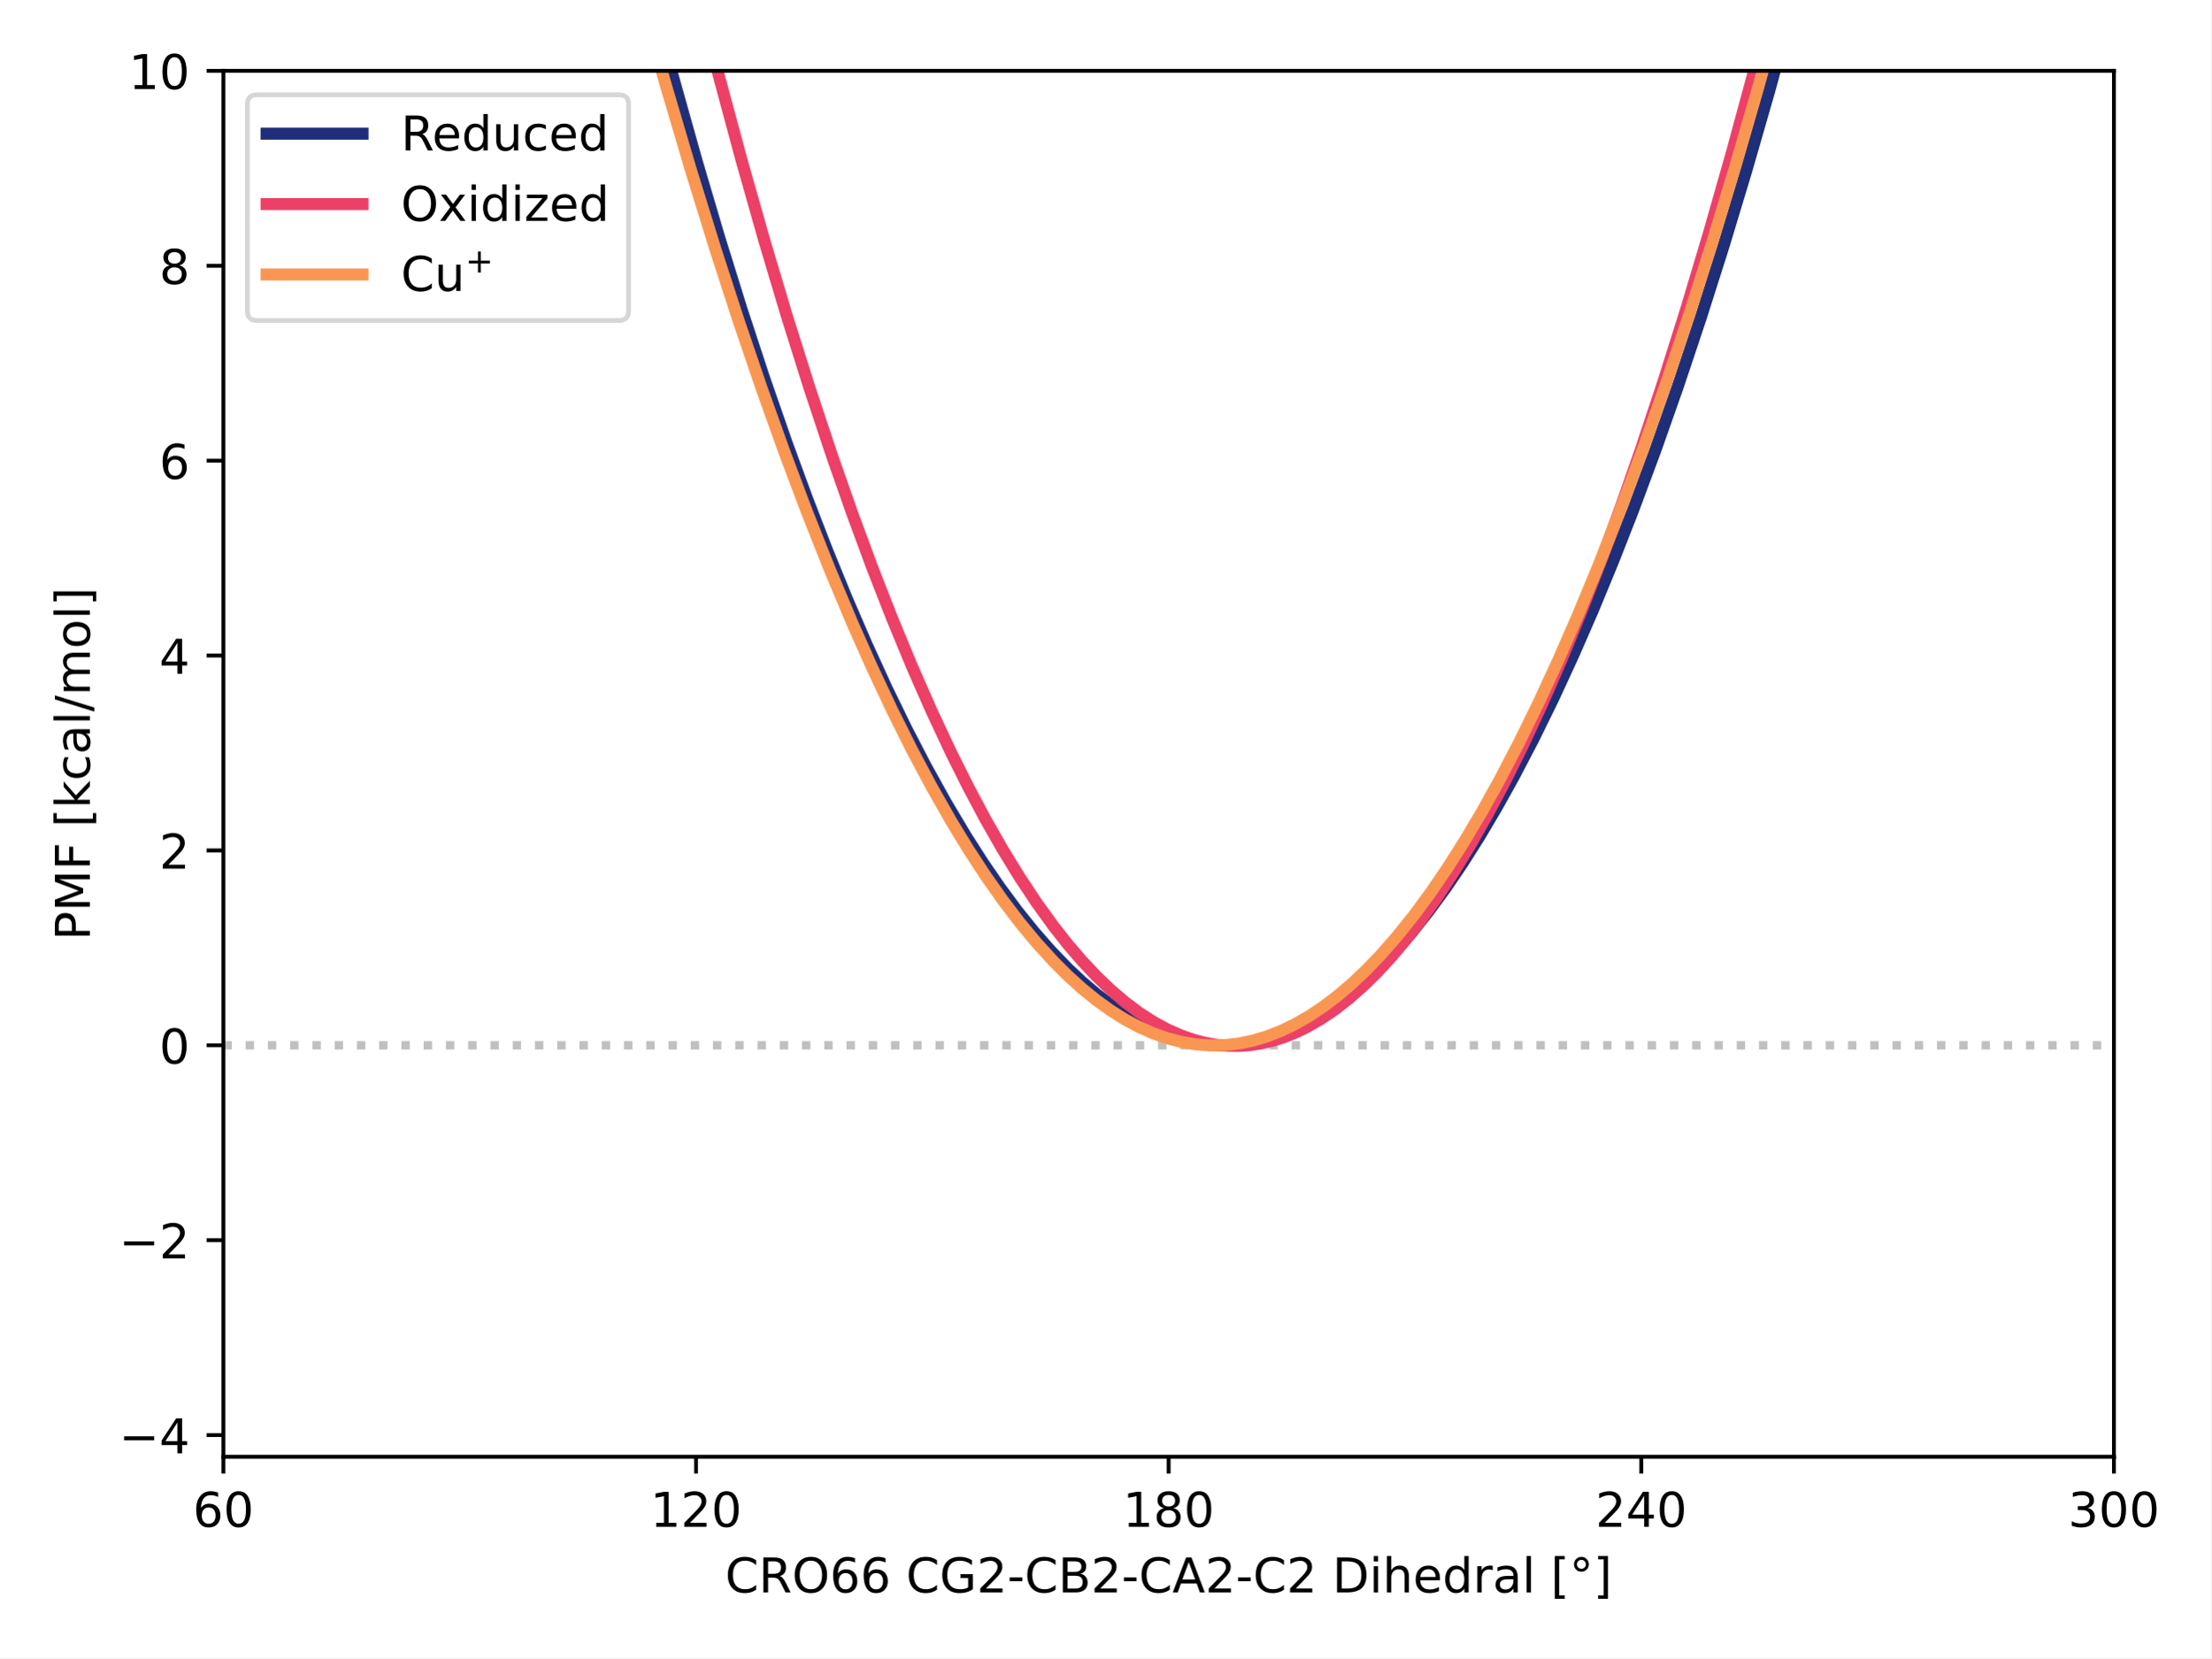
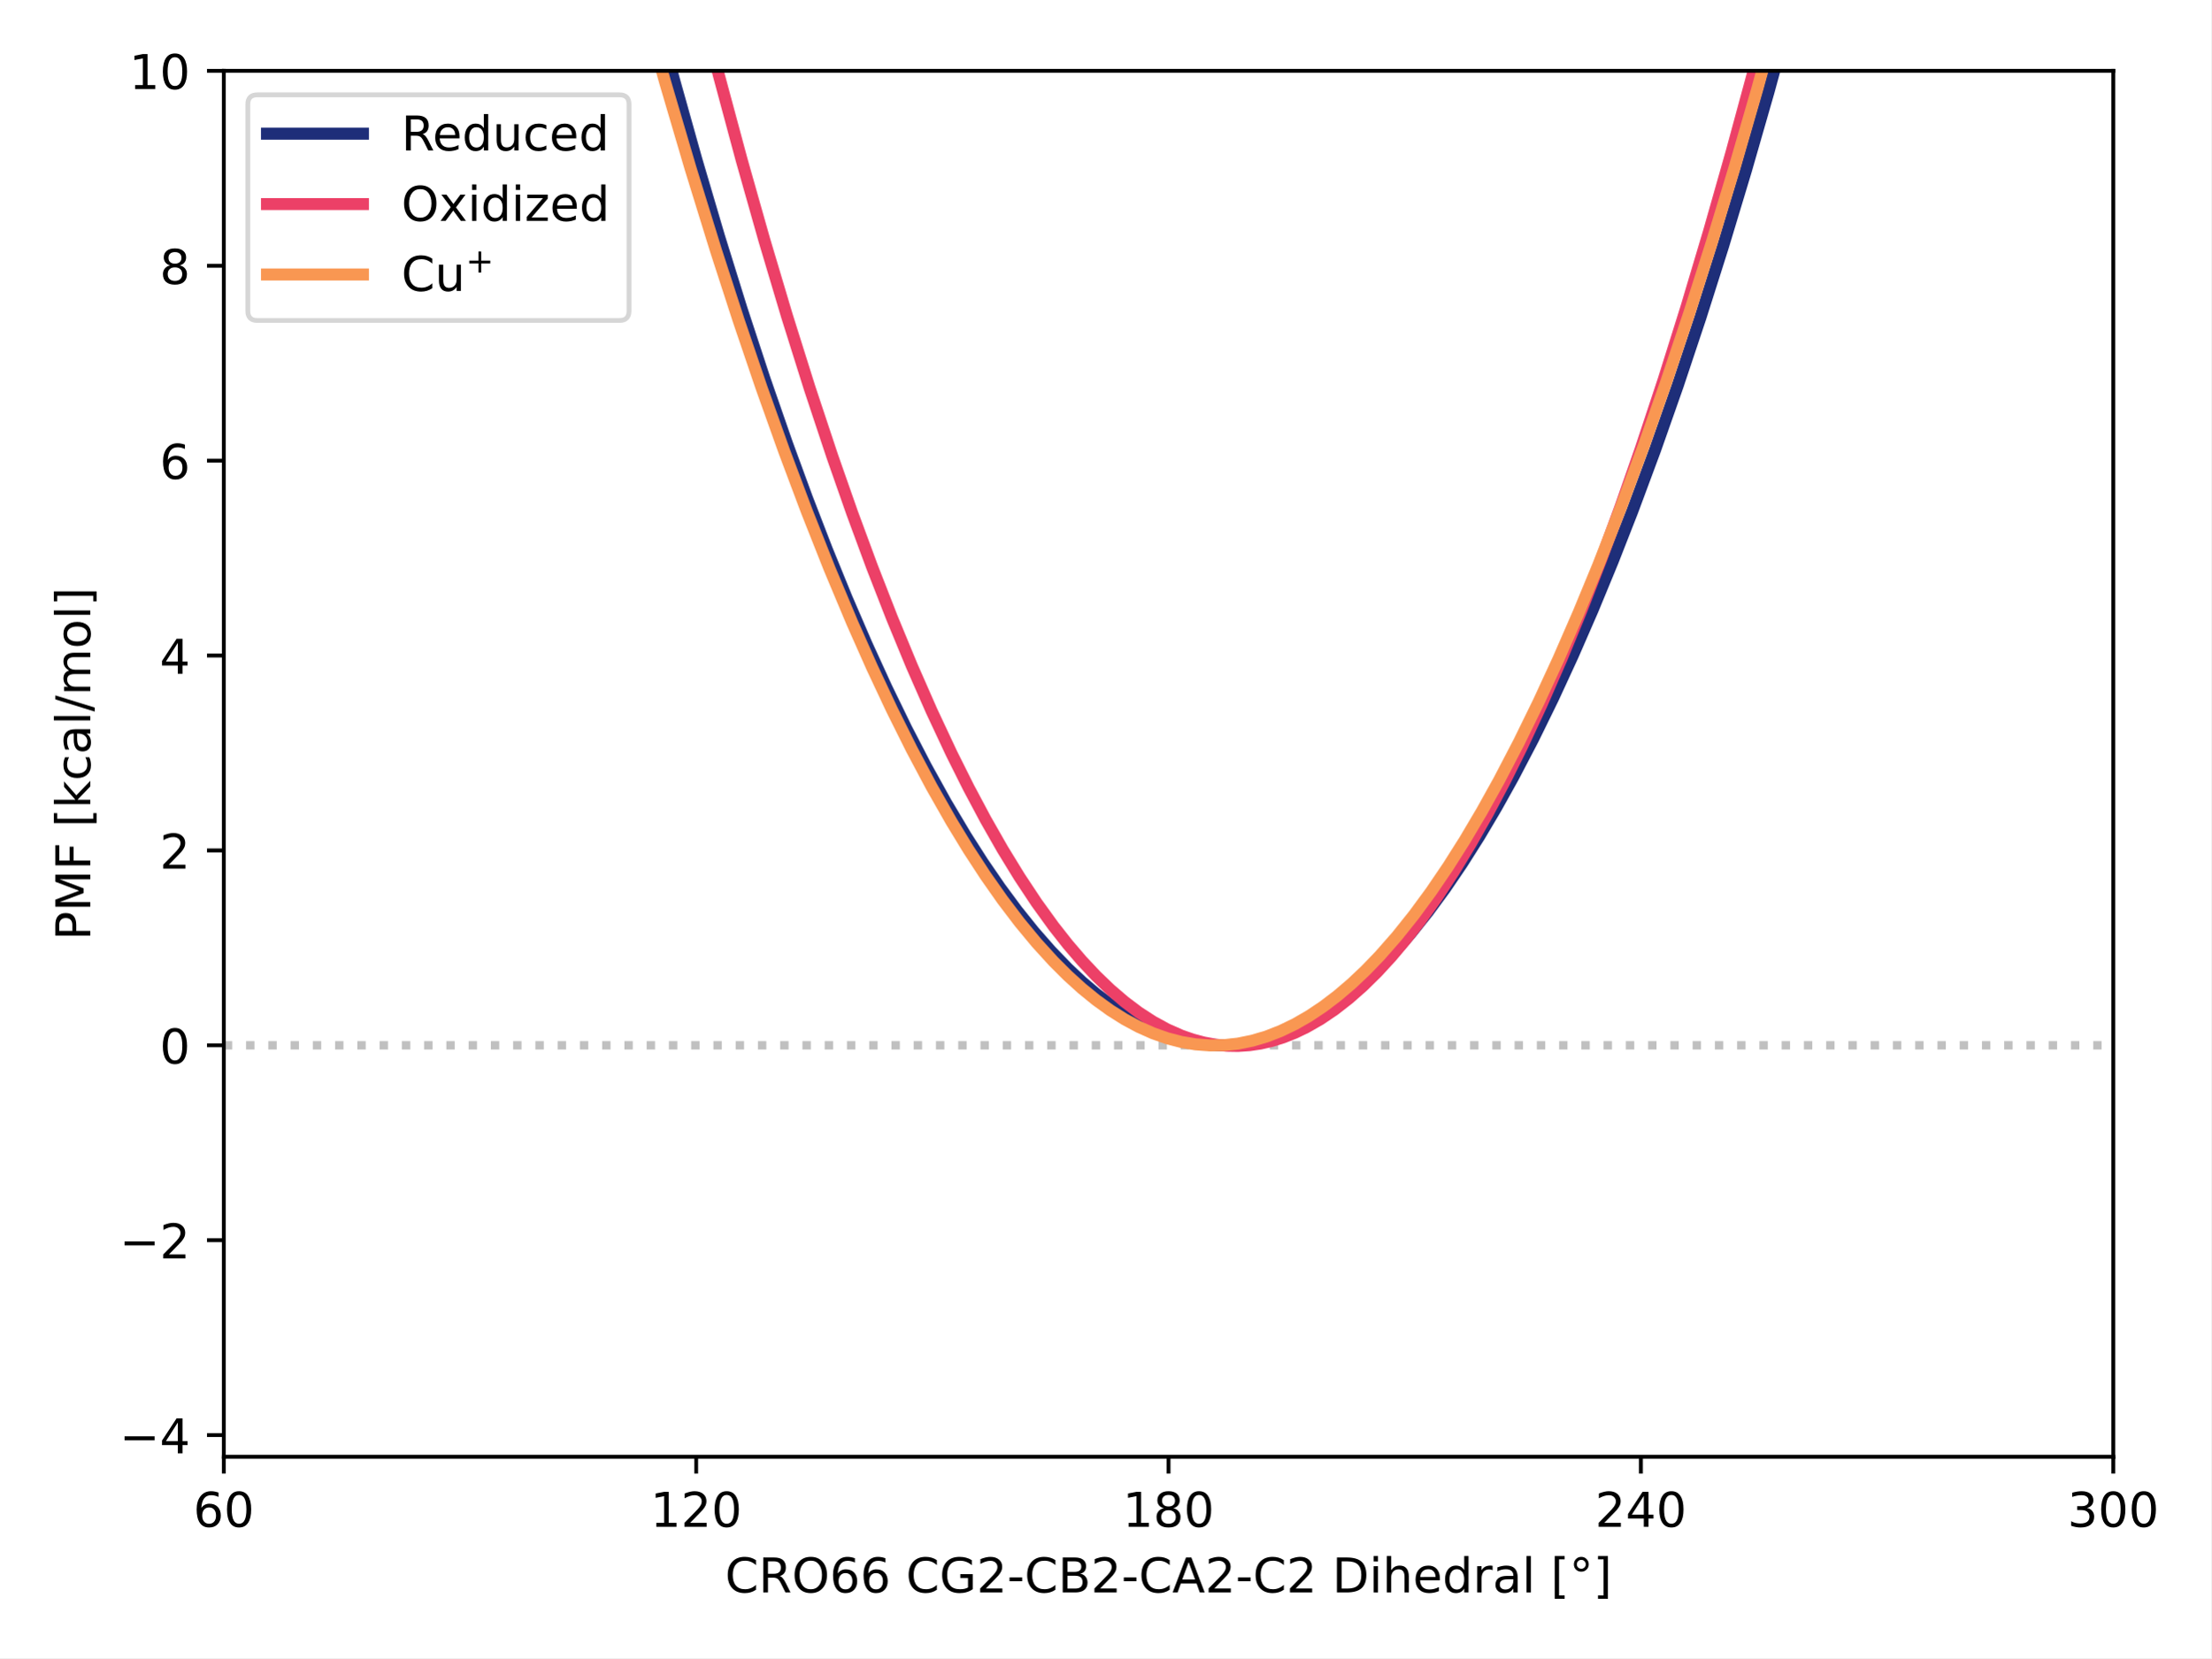
<svg xmlns="http://www.w3.org/2000/svg" xmlns:xlink="http://www.w3.org/1999/xlink" width="460.8pt" height="345.6pt" viewBox="0 0 460.8 345.6" version="1.1">
  <defs>
    <style type="text/css">*{stroke-linejoin: round; stroke-linecap: butt}</style>
  </defs>
  <g id="figure_1">
    <g id="patch_1">
      <path d="M 0 345.6  L 460.8 345.6  L 460.8 0  L 0 0  z " style="fill: #ffffff" />
    </g>
    <g id="axes_1">
      <g id="patch_2">
-         <path d="M 46.55 303.64  L 440.55 303.64  L 440.55 14.76  L 46.55 14.76  z " style="fill: #ffffff" />
+         <path d="M 46.64 303.64  L 440.415 303.64  L 440.415 14.76  L 46.64 14.76  z " style="fill: #ffffff" />
      </g>
      <g id="line2d_1">
-         <path d="M 46.55 217.877  L 440.55 217.877  " clip-path="url(#p773f4765e8)" style="fill: none; stroke-dasharray: 1.75,2.888; stroke-dashoffset: 0; stroke: #c0c0c0; stroke-width: 1.75" />
+         <path d="M 46.64 217.877  L 440.415 217.877  " clip-path="url(#p7ec3170e22)" style="fill: none; stroke-dasharray: 1.75,2.888; stroke-dashoffset: 0; stroke: #c0c0c0; stroke-width: 1.75" />
      </g>
      <g id="line2d_2">
-         <path d="M 135.717 -1  L 140.317 16.248  L 145.05 33.141  L 149.783 49.189  L 154.515 64.411  L 159.248 78.825  L 163.981 92.451  L 168.122 103.741  L 172.263 114.456  L 176.404 124.606  L 180.545 134.203  L 184.687 143.257  L 188.828 151.778  L 192.969 159.771  L 197.11 167.243  L 201.251 174.199  L 204.801 179.752  L 208.35 184.928  L 211.9 189.729  L 215.449 194.154  L 218.999 198.203  L 222.548 201.876  L 225.506 204.649  L 228.464 207.16  L 231.422 209.408  L 234.38 211.393  L 237.338 213.115  L 240.296 214.573  L 243.254 215.766  L 246.212 216.694  L 249.17 217.356  L 252.128 217.752  L 255.086 217.882  L 258.044 217.744  L 261.002 217.339  L 263.96 216.667  L 266.918 215.725  L 269.876 214.516  L 272.834 213.037  L 275.792 211.289  L 278.75 209.273  L 281.708 206.987  L 284.666 204.432  L 287.624 201.608  L 290.582 198.516  L 294.131 194.45  L 297.681 189.998  L 301.23 185.161  L 304.78 179.937  L 308.329 174.329  L 311.879 168.336  L 315.428 161.959  L 319.57 154.033  L 323.711 145.582  L 327.852 136.607  L 331.993 127.105  L 336.134 117.073  L 340.275 106.508  L 345.008 93.772  L 349.741 80.323  L 354.473 66.145  L 359.206 51.226  L 363.939 35.546  L 368.672 19.088  L 373.404 1.83  L 374.159 -1  L 374.159 -1  " clip-path="url(#p773f4765e8)" style="fill: none; stroke: #1e2e79; stroke-width: 2.5; stroke-linecap: square" />
+         <path d="M 135.756 -1  L 140.354 16.248  L 145.084 33.141  L 149.814 49.189  L 154.544 64.411  L 159.274 78.825  L 164.004 92.451  L 168.143 103.741  L 172.281 114.456  L 176.42 124.606  L 180.559 134.203  L 184.698 143.257  L 188.837 151.778  L 192.975 159.771  L 197.114 167.243  L 201.253 174.199  L 204.8 179.752  L 208.348 184.928  L 211.895 189.729  L 215.443 194.154  L 218.99 198.203  L 222.538 201.876  L 225.494 204.649  L 228.451 207.16  L 231.407 209.408  L 234.363 211.393  L 237.319 213.115  L 240.276 214.573  L 243.232 215.766  L 246.188 216.694  L 249.144 217.356  L 252.101 217.752  L 255.057 217.882  L 258.013 217.744  L 260.969 217.339  L 263.926 216.667  L 266.882 215.725  L 269.838 214.516  L 272.795 213.037  L 275.751 211.289  L 278.707 209.273  L 281.663 206.987  L 284.62 204.432  L 287.576 201.608  L 290.532 198.516  L 294.08 194.45  L 297.627 189.998  L 301.175 185.161  L 304.722 179.937  L 308.27 174.329  L 311.817 168.336  L 315.365 161.959  L 319.504 154.033  L 323.642 145.582  L 327.781 136.607  L 331.92 127.105  L 336.059 117.073  L 340.197 106.508  L 344.928 93.772  L 349.658 80.323  L 354.388 66.145  L 359.118 51.226  L 363.848 35.546  L 368.578 19.088  L 373.308 1.83  L 374.062 -1  L 374.062 -1  " clip-path="url(#p7ec3170e22)" style="fill: none; stroke: #1e2e79; stroke-width: 2.5; stroke-linecap: square" />
      </g>
      <g id="line2d_3">
-         <path d="M 145.489 -1  L 149.783 15.71  L 154.515 33.284  L 159.248 49.995  L 163.981 65.863  L 168.714 80.908  L 173.446 95.146  L 177.588 106.952  L 181.729 118.157  L 185.87 128.766  L 190.011 138.782  L 194.152 148.206  L 198.293 157.038  L 201.843 164.137  L 205.392 170.801  L 208.942 177.027  L 212.491 182.816  L 216.041 188.167  L 219.591 193.078  L 222.548 196.834  L 225.506 200.285  L 228.464 203.429  L 231.422 206.267  L 234.38 208.798  L 237.338 211.022  L 240.296 212.94  L 243.254 214.551  L 246.212 215.855  L 248.579 216.678  L 250.945 217.305  L 253.311 217.735  L 255.678 217.97  L 258.044 218.008  L 260.41 217.851  L 262.777 217.498  L 265.143 216.949  L 267.509 216.206  L 269.876 215.266  L 272.242 214.132  L 275.2 212.44  L 278.158 210.444  L 281.116 208.143  L 284.074 205.539  L 287.032 202.632  L 289.99 199.421  L 292.948 195.908  L 295.906 192.093  L 299.455 187.115  L 303.005 181.702  L 306.555 175.855  L 310.104 169.574  L 313.654 162.858  L 317.203 155.709  L 321.344 146.818  L 325.485 137.336  L 329.627 127.262  L 333.768 116.594  L 337.909 105.332  L 342.05 93.475  L 346.783 79.192  L 351.515 64.128  L 356.248 48.279  L 360.981 31.641  L 365.714 14.207  L 369.674 -1  L 369.674 -1  " clip-path="url(#p773f4765e8)" style="fill: none; stroke: #ec4067; stroke-width: 2.5; stroke-linecap: square" />
+         <path d="M 145.522 -1  L 149.814 15.71  L 154.544 33.284  L 159.274 49.995  L 164.004 65.863  L 168.734 80.908  L 173.464 95.146  L 177.603 106.952  L 181.741 118.157  L 185.88 128.766  L 190.019 138.782  L 194.158 148.206  L 198.297 157.038  L 201.844 164.137  L 205.392 170.801  L 208.939 177.027  L 212.487 182.816  L 216.034 188.167  L 219.582 193.078  L 222.538 196.834  L 225.494 200.285  L 228.451 203.429  L 231.407 206.267  L 234.363 208.798  L 237.319 211.022  L 240.276 212.94  L 243.232 214.551  L 246.188 215.855  L 248.553 216.678  L 250.918 217.305  L 253.283 217.735  L 255.648 217.97  L 258.013 218.008  L 260.378 217.851  L 262.743 217.498  L 265.108 216.949  L 267.473 216.206  L 269.838 215.266  L 272.203 214.132  L 275.16 212.44  L 278.116 210.444  L 281.072 208.143  L 284.028 205.539  L 286.985 202.632  L 289.941 199.421  L 292.897 195.908  L 295.853 192.093  L 299.401 187.115  L 302.949 181.702  L 306.496 175.855  L 310.044 169.574  L 313.591 162.858  L 317.139 155.709  L 321.277 146.818  L 325.416 137.336  L 329.555 127.262  L 333.694 116.594  L 337.832 105.332  L 341.971 93.475  L 346.701 79.192  L 351.431 64.128  L 356.161 48.279  L 360.891 31.641  L 365.621 14.207  L 369.579 -1  L 369.579 -1  " clip-path="url(#p7ec3170e22)" style="fill: none; stroke: #ec4067; stroke-width: 2.5; stroke-linecap: square" />
      </g>
      <g id="matplotlib.axis_1">
        <g id="xtick_1">
          <g id="line2d_4">
            <defs>
-               <path id="mf71f55a1c4" d="M 0 0  L 0 3.5  " style="stroke: #000000; stroke-width: 0.8" />
-             </defs>
-             <g>
-               <use xlink:href="#mf71f55a1c4" x="46.55" y="303.64" style="stroke: #000000; stroke-width: 0.8" />
+               <path id="mf8d49198bb" d="M 0 0  L 0 3.5  " style="stroke: #000000; stroke-width: 0.8" />
+             </defs>
+             <g>
+               <use xlink:href="#mf8d49198bb" x="46.64" y="303.64" style="stroke: #000000; stroke-width: 0.8" />
            </g>
          </g>
          <g id="text_1">
-             <g transform="translate(40.1875 318.2384) scale(0.1 -0.1)">
+             <g transform="translate(40.2775 318.2384) scale(0.1 -0.1)">
              <defs>
                <path id="DejaVuSans-36" d="M 2113 2584  Q 1688 2584 1439 2293  Q 1191 2003 1191 1497  Q 1191 994 1439 701  Q 1688 409 2113 409  Q 2538 409 2786 701  Q 3034 994 3034 1497  Q 3034 2003 2786 2293  Q 2538 2584 2113 2584  z M 3366 4563  L 3366 3988  Q 3128 4100 2886 4159  Q 2644 4219 2406 4219  Q 1781 4219 1451 3797  Q 1122 3375 1075 2522  Q 1259 2794 1537 2939  Q 1816 3084 2150 3084  Q 2853 3084 3261 2657  Q 3669 2231 3669 1497  Q 3669 778 3244 343  Q 2819 -91 2113 -91  Q 1303 -91 875 529  Q 447 1150 447 2328  Q 447 3434 972 4092  Q 1497 4750 2381 4750  Q 2619 4750 2861 4703  Q 3103 4656 3366 4563  z " transform="scale(0.015625)" />
                <path id="DejaVuSans-30" d="M 2034 4250  Q 1547 4250 1301 3770  Q 1056 3291 1056 2328  Q 1056 1369 1301 889  Q 1547 409 2034 409  Q 2525 409 2770 889  Q 3016 1369 3016 2328  Q 3016 3291 2770 3770  Q 2525 4250 2034 4250  z M 2034 4750  Q 2819 4750 3233 4129  Q 3647 3509 3647 2328  Q 3647 1150 3233 529  Q 2819 -91 2034 -91  Q 1250 -91 836 529  Q 422 1150 422 2328  Q 422 3509 836 4129  Q 1250 4750 2034 4750  z " transform="scale(0.015625)" />
              </defs>
              <use xlink:href="#DejaVuSans-36" />
              <use xlink:href="#DejaVuSans-30" x="63.623" />
            </g>
          </g>
        </g>
        <g id="xtick_2">
          <g id="line2d_5">
            <g>
-               <use xlink:href="#mf71f55a1c4" x="145.05" y="303.64" style="stroke: #000000; stroke-width: 0.8" />
+               <use xlink:href="#mf8d49198bb" x="145.084" y="303.64" style="stroke: #000000; stroke-width: 0.8" />
            </g>
          </g>
          <g id="text_2">
-             <g transform="translate(135.5062 318.2384) scale(0.1 -0.1)">
+             <g transform="translate(135.54 318.2384) scale(0.1 -0.1)">
              <defs>
                <path id="DejaVuSans-31" d="M 794 531  L 1825 531  L 1825 4091  L 703 3866  L 703 4441  L 1819 4666  L 2450 4666  L 2450 531  L 3481 531  L 3481 0  L 794 0  L 794 531  z " transform="scale(0.015625)" />
                <path id="DejaVuSans-32" d="M 1228 531  L 3431 531  L 3431 0  L 469 0  L 469 531  Q 828 903 1448 1529  Q 2069 2156 2228 2338  Q 2531 2678 2651 2914  Q 2772 3150 2772 3378  Q 2772 3750 2511 3984  Q 2250 4219 1831 4219  Q 1534 4219 1204 4116  Q 875 4013 500 3803  L 500 4441  Q 881 4594 1212 4672  Q 1544 4750 1819 4750  Q 2544 4750 2975 4387  Q 3406 4025 3406 3419  Q 3406 3131 3298 2873  Q 3191 2616 2906 2266  Q 2828 2175 2409 1742  Q 1991 1309 1228 531  z " transform="scale(0.015625)" />
              </defs>
              <use xlink:href="#DejaVuSans-31" />
              <use xlink:href="#DejaVuSans-32" x="63.623" />
              <use xlink:href="#DejaVuSans-30" x="127.246" />
            </g>
          </g>
        </g>
        <g id="xtick_3">
          <g id="line2d_6">
            <g>
-               <use xlink:href="#mf71f55a1c4" x="243.55" y="303.64" style="stroke: #000000; stroke-width: 0.8" />
+               <use xlink:href="#mf8d49198bb" x="243.528" y="303.64" style="stroke: #000000; stroke-width: 0.8" />
            </g>
          </g>
          <g id="text_3">
-             <g transform="translate(234.0062 318.2384) scale(0.1 -0.1)">
+             <g transform="translate(233.9837 318.2384) scale(0.1 -0.1)">
              <defs>
                <path id="DejaVuSans-38" d="M 2034 2216  Q 1584 2216 1326 1975  Q 1069 1734 1069 1313  Q 1069 891 1326 650  Q 1584 409 2034 409  Q 2484 409 2743 651  Q 3003 894 3003 1313  Q 3003 1734 2745 1975  Q 2488 2216 2034 2216  z M 1403 2484  Q 997 2584 770 2862  Q 544 3141 544 3541  Q 544 4100 942 4425  Q 1341 4750 2034 4750  Q 2731 4750 3128 4425  Q 3525 4100 3525 3541  Q 3525 3141 3298 2862  Q 3072 2584 2669 2484  Q 3125 2378 3379 2068  Q 3634 1759 3634 1313  Q 3634 634 3220 271  Q 2806 -91 2034 -91  Q 1263 -91 848 271  Q 434 634 434 1313  Q 434 1759 690 2068  Q 947 2378 1403 2484  z M 1172 3481  Q 1172 3119 1398 2916  Q 1625 2713 2034 2713  Q 2441 2713 2670 2916  Q 2900 3119 2900 3481  Q 2900 3844 2670 4047  Q 2441 4250 2034 4250  Q 1625 4250 1398 4047  Q 1172 3844 1172 3481  z " transform="scale(0.015625)" />
              </defs>
              <use xlink:href="#DejaVuSans-31" />
              <use xlink:href="#DejaVuSans-38" x="63.623" />
              <use xlink:href="#DejaVuSans-30" x="127.246" />
            </g>
          </g>
        </g>
        <g id="xtick_4">
          <g id="line2d_7">
            <g>
-               <use xlink:href="#mf71f55a1c4" x="342.05" y="303.64" style="stroke: #000000; stroke-width: 0.8" />
+               <use xlink:href="#mf8d49198bb" x="341.971" y="303.64" style="stroke: #000000; stroke-width: 0.8" />
            </g>
          </g>
          <g id="text_4">
-             <g transform="translate(332.5063 318.2384) scale(0.1 -0.1)">
+             <g transform="translate(332.4275 318.2384) scale(0.1 -0.1)">
              <defs>
                <path id="DejaVuSans-34" d="M 2419 4116  L 825 1625  L 2419 1625  L 2419 4116  z M 2253 4666  L 3047 4666  L 3047 1625  L 3713 1625  L 3713 1100  L 3047 1100  L 3047 0  L 2419 0  L 2419 1100  L 313 1100  L 313 1709  L 2253 4666  z " transform="scale(0.015625)" />
              </defs>
              <use xlink:href="#DejaVuSans-32" />
              <use xlink:href="#DejaVuSans-34" x="63.623" />
              <use xlink:href="#DejaVuSans-30" x="127.246" />
            </g>
          </g>
        </g>
        <g id="xtick_5">
          <g id="line2d_8">
            <g>
-               <use xlink:href="#mf71f55a1c4" x="440.55" y="303.64" style="stroke: #000000; stroke-width: 0.8" />
+               <use xlink:href="#mf8d49198bb" x="440.415" y="303.64" style="stroke: #000000; stroke-width: 0.8" />
            </g>
          </g>
          <g id="text_5">
-             <g transform="translate(431.0063 318.2384) scale(0.1 -0.1)">
+             <g transform="translate(430.8712 318.2384) scale(0.1 -0.1)">
              <defs>
                <path id="DejaVuSans-33" d="M 2597 2516  Q 3050 2419 3304 2112  Q 3559 1806 3559 1356  Q 3559 666 3084 287  Q 2609 -91 1734 -91  Q 1441 -91 1130 -33  Q 819 25 488 141  L 488 750  Q 750 597 1062 519  Q 1375 441 1716 441  Q 2309 441 2620 675  Q 2931 909 2931 1356  Q 2931 1769 2642 2001  Q 2353 2234 1838 2234  L 1294 2234  L 1294 2753  L 1863 2753  Q 2328 2753 2575 2939  Q 2822 3125 2822 3475  Q 2822 3834 2567 4026  Q 2313 4219 1838 4219  Q 1578 4219 1281 4162  Q 984 4106 628 3988  L 628 4550  Q 988 4650 1302 4700  Q 1616 4750 1894 4750  Q 2613 4750 3031 4423  Q 3450 4097 3450 3541  Q 3450 3153 3228 2886  Q 3006 2619 2597 2516  z " transform="scale(0.015625)" />
              </defs>
              <use xlink:href="#DejaVuSans-33" />
              <use xlink:href="#DejaVuSans-30" x="63.623" />
              <use xlink:href="#DejaVuSans-30" x="127.246" />
            </g>
          </g>
        </g>
        <g id="text_6">
-           <g transform="translate(151.1227 331.9166) scale(0.1 -0.1)">
+           <g transform="translate(151.1002 331.9166) scale(0.1 -0.1)">
            <defs>
              <path id="DejaVuSans-43" d="M 4122 4306  L 4122 3641  Q 3803 3938 3442 4084  Q 3081 4231 2675 4231  Q 1875 4231 1450 3742  Q 1025 3253 1025 2328  Q 1025 1406 1450 917  Q 1875 428 2675 428  Q 3081 428 3442 575  Q 3803 722 4122 1019  L 4122 359  Q 3791 134 3420 21  Q 3050 -91 2638 -91  Q 1578 -91 968 557  Q 359 1206 359 2328  Q 359 3453 968 4101  Q 1578 4750 2638 4750  Q 3056 4750 3426 4639  Q 3797 4528 4122 4306  z " transform="scale(0.015625)" />
              <path id="DejaVuSans-52" d="M 2841 2188  Q 3044 2119 3236 1894  Q 3428 1669 3622 1275  L 4263 0  L 3584 0  L 2988 1197  Q 2756 1666 2539 1819  Q 2322 1972 1947 1972  L 1259 1972  L 1259 0  L 628 0  L 628 4666  L 2053 4666  Q 2853 4666 3247 4331  Q 3641 3997 3641 3322  Q 3641 2881 3436 2590  Q 3231 2300 2841 2188  z M 1259 4147  L 1259 2491  L 2053 2491  Q 2509 2491 2742 2702  Q 2975 2913 2975 3322  Q 2975 3731 2742 3939  Q 2509 4147 2053 4147  L 1259 4147  z " transform="scale(0.015625)" />
              <path id="DejaVuSans-4f" d="M 2522 4238  Q 1834 4238 1429 3725  Q 1025 3213 1025 2328  Q 1025 1447 1429 934  Q 1834 422 2522 422  Q 3209 422 3611 934  Q 4013 1447 4013 2328  Q 4013 3213 3611 3725  Q 3209 4238 2522 4238  z M 2522 4750  Q 3503 4750 4090 4092  Q 4678 3434 4678 2328  Q 4678 1225 4090 567  Q 3503 -91 2522 -91  Q 1538 -91 948 565  Q 359 1222 359 2328  Q 359 3434 948 4092  Q 1538 4750 2522 4750  z " transform="scale(0.015625)" />
              <path id="DejaVuSans-20" transform="scale(0.015625)" />
              <path id="DejaVuSans-47" d="M 3809 666  L 3809 1919  L 2778 1919  L 2778 2438  L 4434 2438  L 4434 434  Q 4069 175 3628 42  Q 3188 -91 2688 -91  Q 1594 -91 976 548  Q 359 1188 359 2328  Q 359 3472 976 4111  Q 1594 4750 2688 4750  Q 3144 4750 3555 4637  Q 3966 4525 4313 4306  L 4313 3634  Q 3963 3931 3569 4081  Q 3175 4231 2741 4231  Q 1884 4231 1454 3753  Q 1025 3275 1025 2328  Q 1025 1384 1454 906  Q 1884 428 2741 428  Q 3075 428 3337 486  Q 3600 544 3809 666  z " transform="scale(0.015625)" />
              <path id="DejaVuSans-2d" d="M 313 2009  L 1997 2009  L 1997 1497  L 313 1497  L 313 2009  z " transform="scale(0.015625)" />
              <path id="DejaVuSans-42" d="M 1259 2228  L 1259 519  L 2272 519  Q 2781 519 3026 730  Q 3272 941 3272 1375  Q 3272 1813 3026 2020  Q 2781 2228 2272 2228  L 1259 2228  z M 1259 4147  L 1259 2741  L 2194 2741  Q 2656 2741 2882 2914  Q 3109 3088 3109 3444  Q 3109 3797 2882 3972  Q 2656 4147 2194 4147  L 1259 4147  z M 628 4666  L 2241 4666  Q 2963 4666 3353 4366  Q 3744 4066 3744 3513  Q 3744 3084 3544 2831  Q 3344 2578 2956 2516  Q 3422 2416 3680 2098  Q 3938 1781 3938 1306  Q 3938 681 3513 340  Q 3088 0 2303 0  L 628 0  L 628 4666  z " transform="scale(0.015625)" />
              <path id="DejaVuSans-41" d="M 2188 4044  L 1331 1722  L 3047 1722  L 2188 4044  z M 1831 4666  L 2547 4666  L 4325 0  L 3669 0  L 3244 1197  L 1141 1197  L 716 0  L 50 0  L 1831 4666  z " transform="scale(0.015625)" />
              <path id="DejaVuSans-44" d="M 1259 4147  L 1259 519  L 2022 519  Q 2988 519 3436 956  Q 3884 1394 3884 2338  Q 3884 3275 3436 3711  Q 2988 4147 2022 4147  L 1259 4147  z M 628 4666  L 1925 4666  Q 3281 4666 3915 4102  Q 4550 3538 4550 2338  Q 4550 1131 3912 565  Q 3275 0 1925 0  L 628 0  L 628 4666  z " transform="scale(0.015625)" />
              <path id="DejaVuSans-69" d="M 603 3500  L 1178 3500  L 1178 0  L 603 0  L 603 3500  z M 603 4863  L 1178 4863  L 1178 4134  L 603 4134  L 603 4863  z " transform="scale(0.015625)" />
              <path id="DejaVuSans-68" d="M 3513 2113  L 3513 0  L 2938 0  L 2938 2094  Q 2938 2591 2744 2837  Q 2550 3084 2163 3084  Q 1697 3084 1428 2787  Q 1159 2491 1159 1978  L 1159 0  L 581 0  L 581 4863  L 1159 4863  L 1159 2956  Q 1366 3272 1645 3428  Q 1925 3584 2291 3584  Q 2894 3584 3203 3211  Q 3513 2838 3513 2113  z " transform="scale(0.015625)" />
              <path id="DejaVuSans-65" d="M 3597 1894  L 3597 1613  L 953 1613  Q 991 1019 1311 708  Q 1631 397 2203 397  Q 2534 397 2845 478  Q 3156 559 3463 722  L 3463 178  Q 3153 47 2828 -22  Q 2503 -91 2169 -91  Q 1331 -91 842 396  Q 353 884 353 1716  Q 353 2575 817 3079  Q 1281 3584 2069 3584  Q 2775 3584 3186 3129  Q 3597 2675 3597 1894  z M 3022 2063  Q 3016 2534 2758 2815  Q 2500 3097 2075 3097  Q 1594 3097 1305 2825  Q 1016 2553 972 2059  L 3022 2063  z " transform="scale(0.015625)" />
              <path id="DejaVuSans-64" d="M 2906 2969  L 2906 4863  L 3481 4863  L 3481 0  L 2906 0  L 2906 525  Q 2725 213 2448 61  Q 2172 -91 1784 -91  Q 1150 -91 751 415  Q 353 922 353 1747  Q 353 2572 751 3078  Q 1150 3584 1784 3584  Q 2172 3584 2448 3432  Q 2725 3281 2906 2969  z M 947 1747  Q 947 1113 1208 752  Q 1469 391 1925 391  Q 2381 391 2643 752  Q 2906 1113 2906 1747  Q 2906 2381 2643 2742  Q 2381 3103 1925 3103  Q 1469 3103 1208 2742  Q 947 2381 947 1747  z " transform="scale(0.015625)" />
              <path id="DejaVuSans-72" d="M 2631 2963  Q 2534 3019 2420 3045  Q 2306 3072 2169 3072  Q 1681 3072 1420 2755  Q 1159 2438 1159 1844  L 1159 0  L 581 0  L 581 3500  L 1159 3500  L 1159 2956  Q 1341 3275 1631 3429  Q 1922 3584 2338 3584  Q 2397 3584 2469 3576  Q 2541 3569 2628 3553  L 2631 2963  z " transform="scale(0.015625)" />
              <path id="DejaVuSans-61" d="M 2194 1759  Q 1497 1759 1228 1600  Q 959 1441 959 1056  Q 959 750 1161 570  Q 1363 391 1709 391  Q 2188 391 2477 730  Q 2766 1069 2766 1631  L 2766 1759  L 2194 1759  z M 3341 1997  L 3341 0  L 2766 0  L 2766 531  Q 2569 213 2275 61  Q 1981 -91 1556 -91  Q 1019 -91 701 211  Q 384 513 384 1019  Q 384 1609 779 1909  Q 1175 2209 1959 2209  L 2766 2209  L 2766 2266  Q 2766 2663 2505 2880  Q 2244 3097 1772 3097  Q 1472 3097 1187 3025  Q 903 2953 641 2809  L 641 3341  Q 956 3463 1253 3523  Q 1550 3584 1831 3584  Q 2591 3584 2966 3190  Q 3341 2797 3341 1997  z " transform="scale(0.015625)" />
              <path id="DejaVuSans-6c" d="M 603 4863  L 1178 4863  L 1178 0  L 603 0  L 603 4863  z " transform="scale(0.015625)" />
              <path id="DejaVuSans-5b" d="M 550 4863  L 1875 4863  L 1875 4416  L 1125 4416  L 1125 -397  L 1875 -397  L 1875 -844  L 550 -844  L 550 4863  z " transform="scale(0.015625)" />
              <path id="DejaVuSans-b0" d="M 1600 4347  Q 1350 4347 1178 4173  Q 1006 4000 1006 3750  Q 1006 3503 1178 3333  Q 1350 3163 1600 3163  Q 1850 3163 2022 3333  Q 2194 3503 2194 3750  Q 2194 3997 2020 4172  Q 1847 4347 1600 4347  z M 1600 4750  Q 1800 4750 1984 4673  Q 2169 4597 2303 4453  Q 2447 4313 2519 4134  Q 2591 3956 2591 3750  Q 2591 3338 2302 3052  Q 2013 2766 1594 2766  Q 1172 2766 890 3047  Q 609 3328 609 3750  Q 609 4169 896 4459  Q 1184 4750 1600 4750  z " transform="scale(0.015625)" />
              <path id="DejaVuSans-5d" d="M 1947 4863  L 1947 -844  L 622 -844  L 622 -397  L 1369 -397  L 1369 4416  L 622 4416  L 622 4863  L 1947 4863  z " transform="scale(0.015625)" />
            </defs>
            <use xlink:href="#DejaVuSans-43" />
            <use xlink:href="#DejaVuSans-52" x="69.824" />
            <use xlink:href="#DejaVuSans-4f" x="139.307" />
            <use xlink:href="#DejaVuSans-36" x="218.018" />
            <use xlink:href="#DejaVuSans-36" x="281.641" />
            <use xlink:href="#DejaVuSans-20" x="345.264" />
            <use xlink:href="#DejaVuSans-43" x="377.051" />
            <use xlink:href="#DejaVuSans-47" x="446.875" />
            <use xlink:href="#DejaVuSans-32" x="524.365" />
            <use xlink:href="#DejaVuSans-2d" x="587.988" />
            <use xlink:href="#DejaVuSans-43" x="624.072" />
            <use xlink:href="#DejaVuSans-42" x="693.896" />
            <use xlink:href="#DejaVuSans-32" x="762.5" />
            <use xlink:href="#DejaVuSans-2d" x="826.123" />
            <use xlink:href="#DejaVuSans-43" x="862.207" />
            <use xlink:href="#DejaVuSans-41" x="932.031" />
            <use xlink:href="#DejaVuSans-32" x="1000.439" />
            <use xlink:href="#DejaVuSans-2d" x="1064.062" />
            <use xlink:href="#DejaVuSans-43" x="1100.146" />
            <use xlink:href="#DejaVuSans-32" x="1169.971" />
            <use xlink:href="#DejaVuSans-20" x="1233.594" />
            <use xlink:href="#DejaVuSans-44" x="1265.381" />
            <use xlink:href="#DejaVuSans-69" x="1342.383" />
            <use xlink:href="#DejaVuSans-68" x="1370.166" />
            <use xlink:href="#DejaVuSans-65" x="1433.545" />
            <use xlink:href="#DejaVuSans-64" x="1495.068" />
            <use xlink:href="#DejaVuSans-72" x="1558.545" />
            <use xlink:href="#DejaVuSans-61" x="1599.658" />
            <use xlink:href="#DejaVuSans-6c" x="1660.938" />
            <use xlink:href="#DejaVuSans-20" x="1688.721" />
            <use xlink:href="#DejaVuSans-5b" x="1720.508" />
            <use xlink:href="#DejaVuSans-b0" x="1759.521" />
            <use xlink:href="#DejaVuSans-5d" x="1809.521" />
          </g>
        </g>
      </g>
      <g id="matplotlib.axis_2">
        <g id="ytick_1">
          <g id="line2d_9">
            <defs>
-               <path id="mcc38c27692" d="M 0 0  L -3.5 0  " style="stroke: #000000; stroke-width: 0.8" />
-             </defs>
-             <g>
-               <use xlink:href="#mcc38c27692" x="46.55" y="299.124" style="stroke: #000000; stroke-width: 0.8" />
+               <path id="m24bf2493f9" d="M 0 0  L -3.5 0  " style="stroke: #000000; stroke-width: 0.8" />
+             </defs>
+             <g>
+               <use xlink:href="#m24bf2493f9" x="46.64" y="299.124" style="stroke: #000000; stroke-width: 0.8" />
            </g>
          </g>
          <g id="text_7">
-             <g transform="translate(24.80781 302.9236) scale(0.1 -0.1)">
+             <g transform="translate(24.89781 302.9236) scale(0.1 -0.1)">
              <defs>
                <path id="DejaVuSans-2212" d="M 678 2272  L 4684 2272  L 4684 1741  L 678 1741  L 678 2272  z " transform="scale(0.015625)" />
              </defs>
              <use xlink:href="#DejaVuSans-2212" />
              <use xlink:href="#DejaVuSans-34" x="83.789" />
            </g>
          </g>
        </g>
        <g id="ytick_2">
          <g id="line2d_10">
            <g>
-               <use xlink:href="#mcc38c27692" x="46.55" y="258.501" style="stroke: #000000; stroke-width: 0.8" />
+               <use xlink:href="#m24bf2493f9" x="46.64" y="258.501" style="stroke: #000000; stroke-width: 0.8" />
            </g>
          </g>
          <g id="text_8">
-             <g transform="translate(24.80781 262.3001) scale(0.1 -0.1)">
+             <g transform="translate(24.89781 262.3001) scale(0.1 -0.1)">
              <use xlink:href="#DejaVuSans-2212" />
              <use xlink:href="#DejaVuSans-32" x="83.789" />
            </g>
          </g>
        </g>
        <g id="ytick_3">
          <g id="line2d_11">
            <g>
-               <use xlink:href="#mcc38c27692" x="46.55" y="217.877" style="stroke: #000000; stroke-width: 0.8" />
+               <use xlink:href="#m24bf2493f9" x="46.64" y="217.877" style="stroke: #000000; stroke-width: 0.8" />
            </g>
          </g>
          <g id="text_9">
-             <g transform="translate(33.1875 221.6766) scale(0.1 -0.1)">
+             <g transform="translate(33.2775 221.6766) scale(0.1 -0.1)">
              <use xlink:href="#DejaVuSans-30" />
            </g>
          </g>
        </g>
        <g id="ytick_4">
          <g id="line2d_12">
            <g>
-               <use xlink:href="#mcc38c27692" x="46.55" y="177.254" style="stroke: #000000; stroke-width: 0.8" />
+               <use xlink:href="#m24bf2493f9" x="46.64" y="177.254" style="stroke: #000000; stroke-width: 0.8" />
            </g>
          </g>
          <g id="text_10">
-             <g transform="translate(33.1875 181.0531) scale(0.1 -0.1)">
+             <g transform="translate(33.2775 181.0531) scale(0.1 -0.1)">
              <use xlink:href="#DejaVuSans-32" />
            </g>
          </g>
        </g>
        <g id="ytick_5">
          <g id="line2d_13">
            <g>
-               <use xlink:href="#mcc38c27692" x="46.55" y="136.63" style="stroke: #000000; stroke-width: 0.8" />
+               <use xlink:href="#m24bf2493f9" x="46.64" y="136.63" style="stroke: #000000; stroke-width: 0.8" />
            </g>
          </g>
          <g id="text_11">
-             <g transform="translate(33.1875 140.4297) scale(0.1 -0.1)">
+             <g transform="translate(33.2775 140.4297) scale(0.1 -0.1)">
              <use xlink:href="#DejaVuSans-34" />
            </g>
          </g>
        </g>
        <g id="ytick_6">
          <g id="line2d_14">
            <g>
-               <use xlink:href="#mcc38c27692" x="46.55" y="96.007" style="stroke: #000000; stroke-width: 0.8" />
+               <use xlink:href="#m24bf2493f9" x="46.64" y="96.007" style="stroke: #000000; stroke-width: 0.8" />
            </g>
          </g>
          <g id="text_12">
-             <g transform="translate(33.1875 99.80618) scale(0.1 -0.1)">
+             <g transform="translate(33.2775 99.80618) scale(0.1 -0.1)">
              <use xlink:href="#DejaVuSans-36" />
            </g>
          </g>
        </g>
        <g id="ytick_7">
          <g id="line2d_15">
            <g>
-               <use xlink:href="#mcc38c27692" x="46.55" y="55.383" style="stroke: #000000; stroke-width: 0.8" />
+               <use xlink:href="#m24bf2493f9" x="46.64" y="55.383" style="stroke: #000000; stroke-width: 0.8" />
            </g>
          </g>
          <g id="text_13">
-             <g transform="translate(33.1875 59.1827) scale(0.1 -0.1)">
+             <g transform="translate(33.2775 59.1827) scale(0.1 -0.1)">
              <use xlink:href="#DejaVuSans-38" />
            </g>
          </g>
        </g>
        <g id="ytick_8">
          <g id="line2d_16">
            <g>
-               <use xlink:href="#mcc38c27692" x="46.55" y="14.76" style="stroke: #000000; stroke-width: 0.8" />
+               <use xlink:href="#m24bf2493f9" x="46.64" y="14.76" style="stroke: #000000; stroke-width: 0.8" />
            </g>
          </g>
          <g id="text_14">
-             <g transform="translate(26.825 18.55922) scale(0.1 -0.1)">
+             <g transform="translate(26.915 18.55922) scale(0.1 -0.1)">
              <use xlink:href="#DejaVuSans-31" />
              <use xlink:href="#DejaVuSans-30" x="63.623" />
            </g>
          </g>
        </g>
        <g id="text_15">
-           <g transform="translate(18.72812 195.9961) rotate(-90) scale(0.1 -0.1)">
+           <g transform="translate(18.81812 195.9961) rotate(-90) scale(0.1 -0.1)">
            <defs>
              <path id="DejaVuSans-50" d="M 1259 4147  L 1259 2394  L 2053 2394  Q 2494 2394 2734 2622  Q 2975 2850 2975 3272  Q 2975 3691 2734 3919  Q 2494 4147 2053 4147  L 1259 4147  z M 628 4666  L 2053 4666  Q 2838 4666 3239 4311  Q 3641 3956 3641 3272  Q 3641 2581 3239 2228  Q 2838 1875 2053 1875  L 1259 1875  L 1259 0  L 628 0  L 628 4666  z " transform="scale(0.015625)" />
              <path id="DejaVuSans-4d" d="M 628 4666  L 1569 4666  L 2759 1491  L 3956 4666  L 4897 4666  L 4897 0  L 4281 0  L 4281 4097  L 3078 897  L 2444 897  L 1241 4097  L 1241 0  L 628 0  L 628 4666  z " transform="scale(0.015625)" />
              <path id="DejaVuSans-46" d="M 628 4666  L 3309 4666  L 3309 4134  L 1259 4134  L 1259 2759  L 3109 2759  L 3109 2228  L 1259 2228  L 1259 0  L 628 0  L 628 4666  z " transform="scale(0.015625)" />
              <path id="DejaVuSans-6b" d="M 581 4863  L 1159 4863  L 1159 1991  L 2875 3500  L 3609 3500  L 1753 1863  L 3688 0  L 2938 0  L 1159 1709  L 1159 0  L 581 0  L 581 4863  z " transform="scale(0.015625)" />
              <path id="DejaVuSans-63" d="M 3122 3366  L 3122 2828  Q 2878 2963 2633 3030  Q 2388 3097 2138 3097  Q 1578 3097 1268 2742  Q 959 2388 959 1747  Q 959 1106 1268 751  Q 1578 397 2138 397  Q 2388 397 2633 464  Q 2878 531 3122 666  L 3122 134  Q 2881 22 2623 -34  Q 2366 -91 2075 -91  Q 1284 -91 818 406  Q 353 903 353 1747  Q 353 2603 823 3093  Q 1294 3584 2113 3584  Q 2378 3584 2631 3529  Q 2884 3475 3122 3366  z " transform="scale(0.015625)" />
              <path id="DejaVuSans-2f" d="M 1625 4666  L 2156 4666  L 531 -594  L 0 -594  L 1625 4666  z " transform="scale(0.015625)" />
              <path id="DejaVuSans-6d" d="M 3328 2828  Q 3544 3216 3844 3400  Q 4144 3584 4550 3584  Q 5097 3584 5394 3201  Q 5691 2819 5691 2113  L 5691 0  L 5113 0  L 5113 2094  Q 5113 2597 4934 2840  Q 4756 3084 4391 3084  Q 3944 3084 3684 2787  Q 3425 2491 3425 1978  L 3425 0  L 2847 0  L 2847 2094  Q 2847 2600 2669 2842  Q 2491 3084 2119 3084  Q 1678 3084 1418 2786  Q 1159 2488 1159 1978  L 1159 0  L 581 0  L 581 3500  L 1159 3500  L 1159 2956  Q 1356 3278 1631 3431  Q 1906 3584 2284 3584  Q 2666 3584 2933 3390  Q 3200 3197 3328 2828  z " transform="scale(0.015625)" />
              <path id="DejaVuSans-6f" d="M 1959 3097  Q 1497 3097 1228 2736  Q 959 2375 959 1747  Q 959 1119 1226 758  Q 1494 397 1959 397  Q 2419 397 2687 759  Q 2956 1122 2956 1747  Q 2956 2369 2687 2733  Q 2419 3097 1959 3097  z M 1959 3584  Q 2709 3584 3137 3096  Q 3566 2609 3566 1747  Q 3566 888 3137 398  Q 2709 -91 1959 -91  Q 1206 -91 779 398  Q 353 888 353 1747  Q 353 2609 779 3096  Q 1206 3584 1959 3584  z " transform="scale(0.015625)" />
            </defs>
            <use xlink:href="#DejaVuSans-50" />
            <use xlink:href="#DejaVuSans-4d" x="60.303" />
            <use xlink:href="#DejaVuSans-46" x="146.582" />
            <use xlink:href="#DejaVuSans-20" x="204.102" />
            <use xlink:href="#DejaVuSans-5b" x="235.889" />
            <use xlink:href="#DejaVuSans-6b" x="274.902" />
            <use xlink:href="#DejaVuSans-63" x="332.812" />
            <use xlink:href="#DejaVuSans-61" x="387.793" />
            <use xlink:href="#DejaVuSans-6c" x="449.072" />
            <use xlink:href="#DejaVuSans-2f" x="476.855" />
            <use xlink:href="#DejaVuSans-6d" x="510.547" />
            <use xlink:href="#DejaVuSans-6f" x="607.959" />
            <use xlink:href="#DejaVuSans-6c" x="669.141" />
            <use xlink:href="#DejaVuSans-5d" x="696.924" />
          </g>
        </g>
      </g>
      <g id="line2d_17">
-         <path d="M 133.475 -1  L 138.542 17.012  L 143.867 35.073  L 149.191 52.272  L 153.924 66.848  L 158.657 80.758  L 163.389 94.008  L 168.122 106.598  L 172.855 118.528  L 177.588 129.799  L 181.729 139.117  L 185.87 147.926  L 190.011 156.224  L 194.152 164.008  L 198.293 171.277  L 201.843 177.095  L 205.392 182.531  L 208.942 187.584  L 212.491 192.251  L 216.041 196.532  L 219.591 200.426  L 222.548 203.374  L 225.506 206.051  L 228.464 208.457  L 231.422 210.592  L 234.38 212.455  L 237.338 214.045  L 240.296 215.362  L 243.254 216.406  L 246.212 217.177  L 249.17 217.674  L 252.128 217.897  L 255.086 217.846  L 258.044 217.52  L 261.002 216.92  L 263.96 216.046  L 266.918 214.898  L 269.876 213.475  L 272.834 211.778  L 275.792 209.806  L 278.75 207.56  L 281.708 205.04  L 284.666 202.245  L 287.624 199.177  L 291.173 195.135  L 294.723 190.698  L 298.272 185.87  L 301.822 180.65  L 305.371 175.039  L 308.921 169.04  L 312.47 162.653  L 316.612 154.714  L 320.753 146.253  L 324.894 137.274  L 329.035 127.777  L 333.176 117.765  L 337.909 105.691  L 342.642 92.941  L 347.374 79.506  L 352.107 65.374  L 356.84 50.528  L 361.573 34.945  L 366.305 18.6  L 371.038 1.466  L 371.701 -1  L 371.701 -1  " clip-path="url(#p773f4765e8)" style="fill: none; stroke: #f99752; stroke-width: 2.5; stroke-linecap: square" />
+         <path d="M 133.515 -1  L 138.58 17.012  L 143.901 35.073  L 149.223 52.272  L 153.953 66.848  L 158.683 80.758  L 163.413 94.008  L 168.143 106.598  L 172.873 118.528  L 177.603 129.799  L 181.741 139.117  L 185.88 147.926  L 190.019 156.224  L 194.158 164.008  L 198.297 171.277  L 201.844 177.095  L 205.392 182.531  L 208.939 187.584  L 212.487 192.251  L 216.034 196.532  L 219.582 200.426  L 222.538 203.374  L 225.494 206.051  L 228.451 208.457  L 231.407 210.592  L 234.363 212.455  L 237.319 214.045  L 240.276 215.362  L 243.232 216.406  L 246.188 217.177  L 249.144 217.674  L 252.101 217.897  L 255.057 217.846  L 258.013 217.52  L 260.969 216.92  L 263.926 216.046  L 266.882 214.898  L 269.838 213.475  L 272.795 211.778  L 275.751 209.806  L 278.707 207.56  L 281.663 205.04  L 284.62 202.245  L 287.576 199.177  L 291.123 195.135  L 294.671 190.698  L 298.218 185.87  L 301.766 180.65  L 305.314 175.039  L 308.861 169.04  L 312.409 162.653  L 316.547 154.714  L 320.686 146.253  L 324.825 137.274  L 328.964 127.777  L 333.102 117.765  L 337.832 105.691  L 342.563 92.941  L 347.293 79.506  L 352.023 65.374  L 356.753 50.528  L 361.483 34.945  L 366.213 18.6  L 370.943 1.466  L 371.605 -1  L 371.605 -1  " clip-path="url(#p7ec3170e22)" style="fill: none; stroke: #f99752; stroke-width: 2.5; stroke-linecap: square" />
      </g>
      <g id="patch_3">
-         <path d="M 46.55 303.64  L 46.55 14.76  " style="fill: none; stroke: #000000; stroke-width: 0.8; stroke-linejoin: miter; stroke-linecap: square" />
+         <path d="M 46.64 303.64  L 46.64 14.76  " style="fill: none; stroke: #000000; stroke-width: 0.8; stroke-linejoin: miter; stroke-linecap: square" />
      </g>
      <g id="patch_4">
-         <path d="M 440.55 303.64  L 440.55 14.76  " style="fill: none; stroke: #000000; stroke-width: 0.8; stroke-linejoin: miter; stroke-linecap: square" />
+         <path d="M 440.415 303.64  L 440.415 14.76  " style="fill: none; stroke: #000000; stroke-width: 0.8; stroke-linejoin: miter; stroke-linecap: square" />
      </g>
      <g id="patch_5">
-         <path d="M 46.55 303.64  L 440.55 303.64  " style="fill: none; stroke: #000000; stroke-width: 0.8; stroke-linejoin: miter; stroke-linecap: square" />
+         <path d="M 46.64 303.64  L 440.415 303.64  " style="fill: none; stroke: #000000; stroke-width: 0.8; stroke-linejoin: miter; stroke-linecap: square" />
      </g>
      <g id="patch_6">
-         <path d="M 46.55 14.76  L 440.55 14.76  " style="fill: none; stroke: #000000; stroke-width: 0.8; stroke-linejoin: miter; stroke-linecap: square" />
+         <path d="M 46.64 14.76  L 440.415 14.76  " style="fill: none; stroke: #000000; stroke-width: 0.8; stroke-linejoin: miter; stroke-linecap: square" />
      </g>
      <g id="legend_1">
        <g id="patch_7">
-           <path d="M 53.55 66.794  L 128.995 66.794  Q 130.995 66.794 130.995 64.794  L 130.995 21.76  Q 130.995 19.76 128.995 19.76  L 53.55 19.76  Q 51.55 19.76 51.55 21.76  L 51.55 64.794  Q 51.55 66.794 53.55 66.794  z " style="fill: #ffffff; opacity: 0.8; stroke: #cccccc; stroke-linejoin: miter" />
+           <path d="M 53.64 66.794  L 129.085 66.794  Q 131.085 66.794 131.085 64.794  L 131.085 21.76  Q 131.085 19.76 129.085 19.76  L 53.64 19.76  Q 51.64 19.76 51.64 21.76  L 51.64 64.794  Q 51.64 66.794 53.64 66.794  z " style="fill: #ffffff; opacity: 0.8; stroke: #cccccc; stroke-linejoin: miter" />
        </g>
        <g id="line2d_18">
-           <path d="M 55.55 27.858  L 65.55 27.858  L 75.55 27.858  " style="fill: none; stroke: #1e2e79; stroke-width: 2.5; stroke-linecap: square" />
+           <path d="M 55.64 27.858  L 65.64 27.858  L 75.64 27.858  " style="fill: none; stroke: #1e2e79; stroke-width: 2.5; stroke-linecap: square" />
        </g>
        <g id="text_16">
-           <g transform="translate(83.55 31.35844) scale(0.1 -0.1)">
+           <g transform="translate(83.64 31.35844) scale(0.1 -0.1)">
            <defs>
              <path id="DejaVuSans-75" d="M 544 1381  L 544 3500  L 1119 3500  L 1119 1403  Q 1119 906 1312 657  Q 1506 409 1894 409  Q 2359 409 2629 706  Q 2900 1003 2900 1516  L 2900 3500  L 3475 3500  L 3475 0  L 2900 0  L 2900 538  Q 2691 219 2414 64  Q 2138 -91 1772 -91  Q 1169 -91 856 284  Q 544 659 544 1381  z M 1991 3584  L 1991 3584  z " transform="scale(0.015625)" />
            </defs>
            <use xlink:href="#DejaVuSans-52" />
            <use xlink:href="#DejaVuSans-65" x="64.982" />
            <use xlink:href="#DejaVuSans-64" x="126.506" />
            <use xlink:href="#DejaVuSans-75" x="189.982" />
            <use xlink:href="#DejaVuSans-63" x="253.361" />
            <use xlink:href="#DejaVuSans-65" x="308.342" />
            <use xlink:href="#DejaVuSans-64" x="369.865" />
          </g>
        </g>
        <g id="line2d_19">
-           <path d="M 55.55 42.537  L 65.55 42.537  L 75.55 42.537  " style="fill: none; stroke: #ec4067; stroke-width: 2.5; stroke-linecap: square" />
+           <path d="M 55.64 42.537  L 65.64 42.537  L 75.64 42.537  " style="fill: none; stroke: #ec4067; stroke-width: 2.5; stroke-linecap: square" />
        </g>
        <g id="text_17">
-           <g transform="translate(83.55 46.03656) scale(0.1 -0.1)">
+           <g transform="translate(83.64 46.03656) scale(0.1 -0.1)">
            <defs>
              <path id="DejaVuSans-78" d="M 3513 3500  L 2247 1797  L 3578 0  L 2900 0  L 1881 1375  L 863 0  L 184 0  L 1544 1831  L 300 3500  L 978 3500  L 1906 2253  L 2834 3500  L 3513 3500  z " transform="scale(0.015625)" />
              <path id="DejaVuSans-7a" d="M 353 3500  L 3084 3500  L 3084 2975  L 922 459  L 3084 459  L 3084 0  L 275 0  L 275 525  L 2438 3041  L 353 3041  L 353 3500  z " transform="scale(0.015625)" />
            </defs>
            <use xlink:href="#DejaVuSans-4f" />
            <use xlink:href="#DejaVuSans-78" x="78.711" />
            <use xlink:href="#DejaVuSans-69" x="137.891" />
            <use xlink:href="#DejaVuSans-64" x="165.674" />
            <use xlink:href="#DejaVuSans-69" x="229.15" />
            <use xlink:href="#DejaVuSans-7a" x="256.934" />
            <use xlink:href="#DejaVuSans-65" x="309.424" />
            <use xlink:href="#DejaVuSans-64" x="370.947" />
          </g>
        </g>
        <g id="line2d_20">
-           <path d="M 55.55 57.215  L 65.55 57.215  L 75.55 57.215  " style="fill: none; stroke: #f99752; stroke-width: 2.5; stroke-linecap: square" />
+           <path d="M 55.64 57.215  L 65.64 57.215  L 75.64 57.215  " style="fill: none; stroke: #f99752; stroke-width: 2.5; stroke-linecap: square" />
        </g>
        <g id="text_18">
-           <g transform="translate(83.55 60.71469) scale(0.1 -0.1)">
+           <g transform="translate(83.64 60.71469) scale(0.1 -0.1)">
            <defs>
              <path id="DejaVuSans-2b" d="M 2944 4013  L 2944 2272  L 4684 2272  L 4684 1741  L 2944 1741  L 2944 0  L 2419 0  L 2419 1741  L 678 1741  L 678 2272  L 2419 2272  L 2419 4013  L 2944 4013  z " transform="scale(0.015625)" />
            </defs>
            <use xlink:href="#DejaVuSans-43" transform="translate(0 0.826562)" />
            <use xlink:href="#DejaVuSans-75" transform="translate(69.82422 0.826562)" />
            <use xlink:href="#DejaVuSans-2b" transform="translate(134.1602 39.10781) scale(0.7)" />
          </g>
        </g>
      </g>
    </g>
  </g>
  <defs>
-     <clipPath id="p773f4765e8">
-       <rect x="46.55" y="14.76" width="394" height="288.88" />
+     <clipPath id="p7ec3170e22">
+       <rect x="46.64" y="14.76" width="393.775" height="288.88" />
    </clipPath>
  </defs>
</svg>
